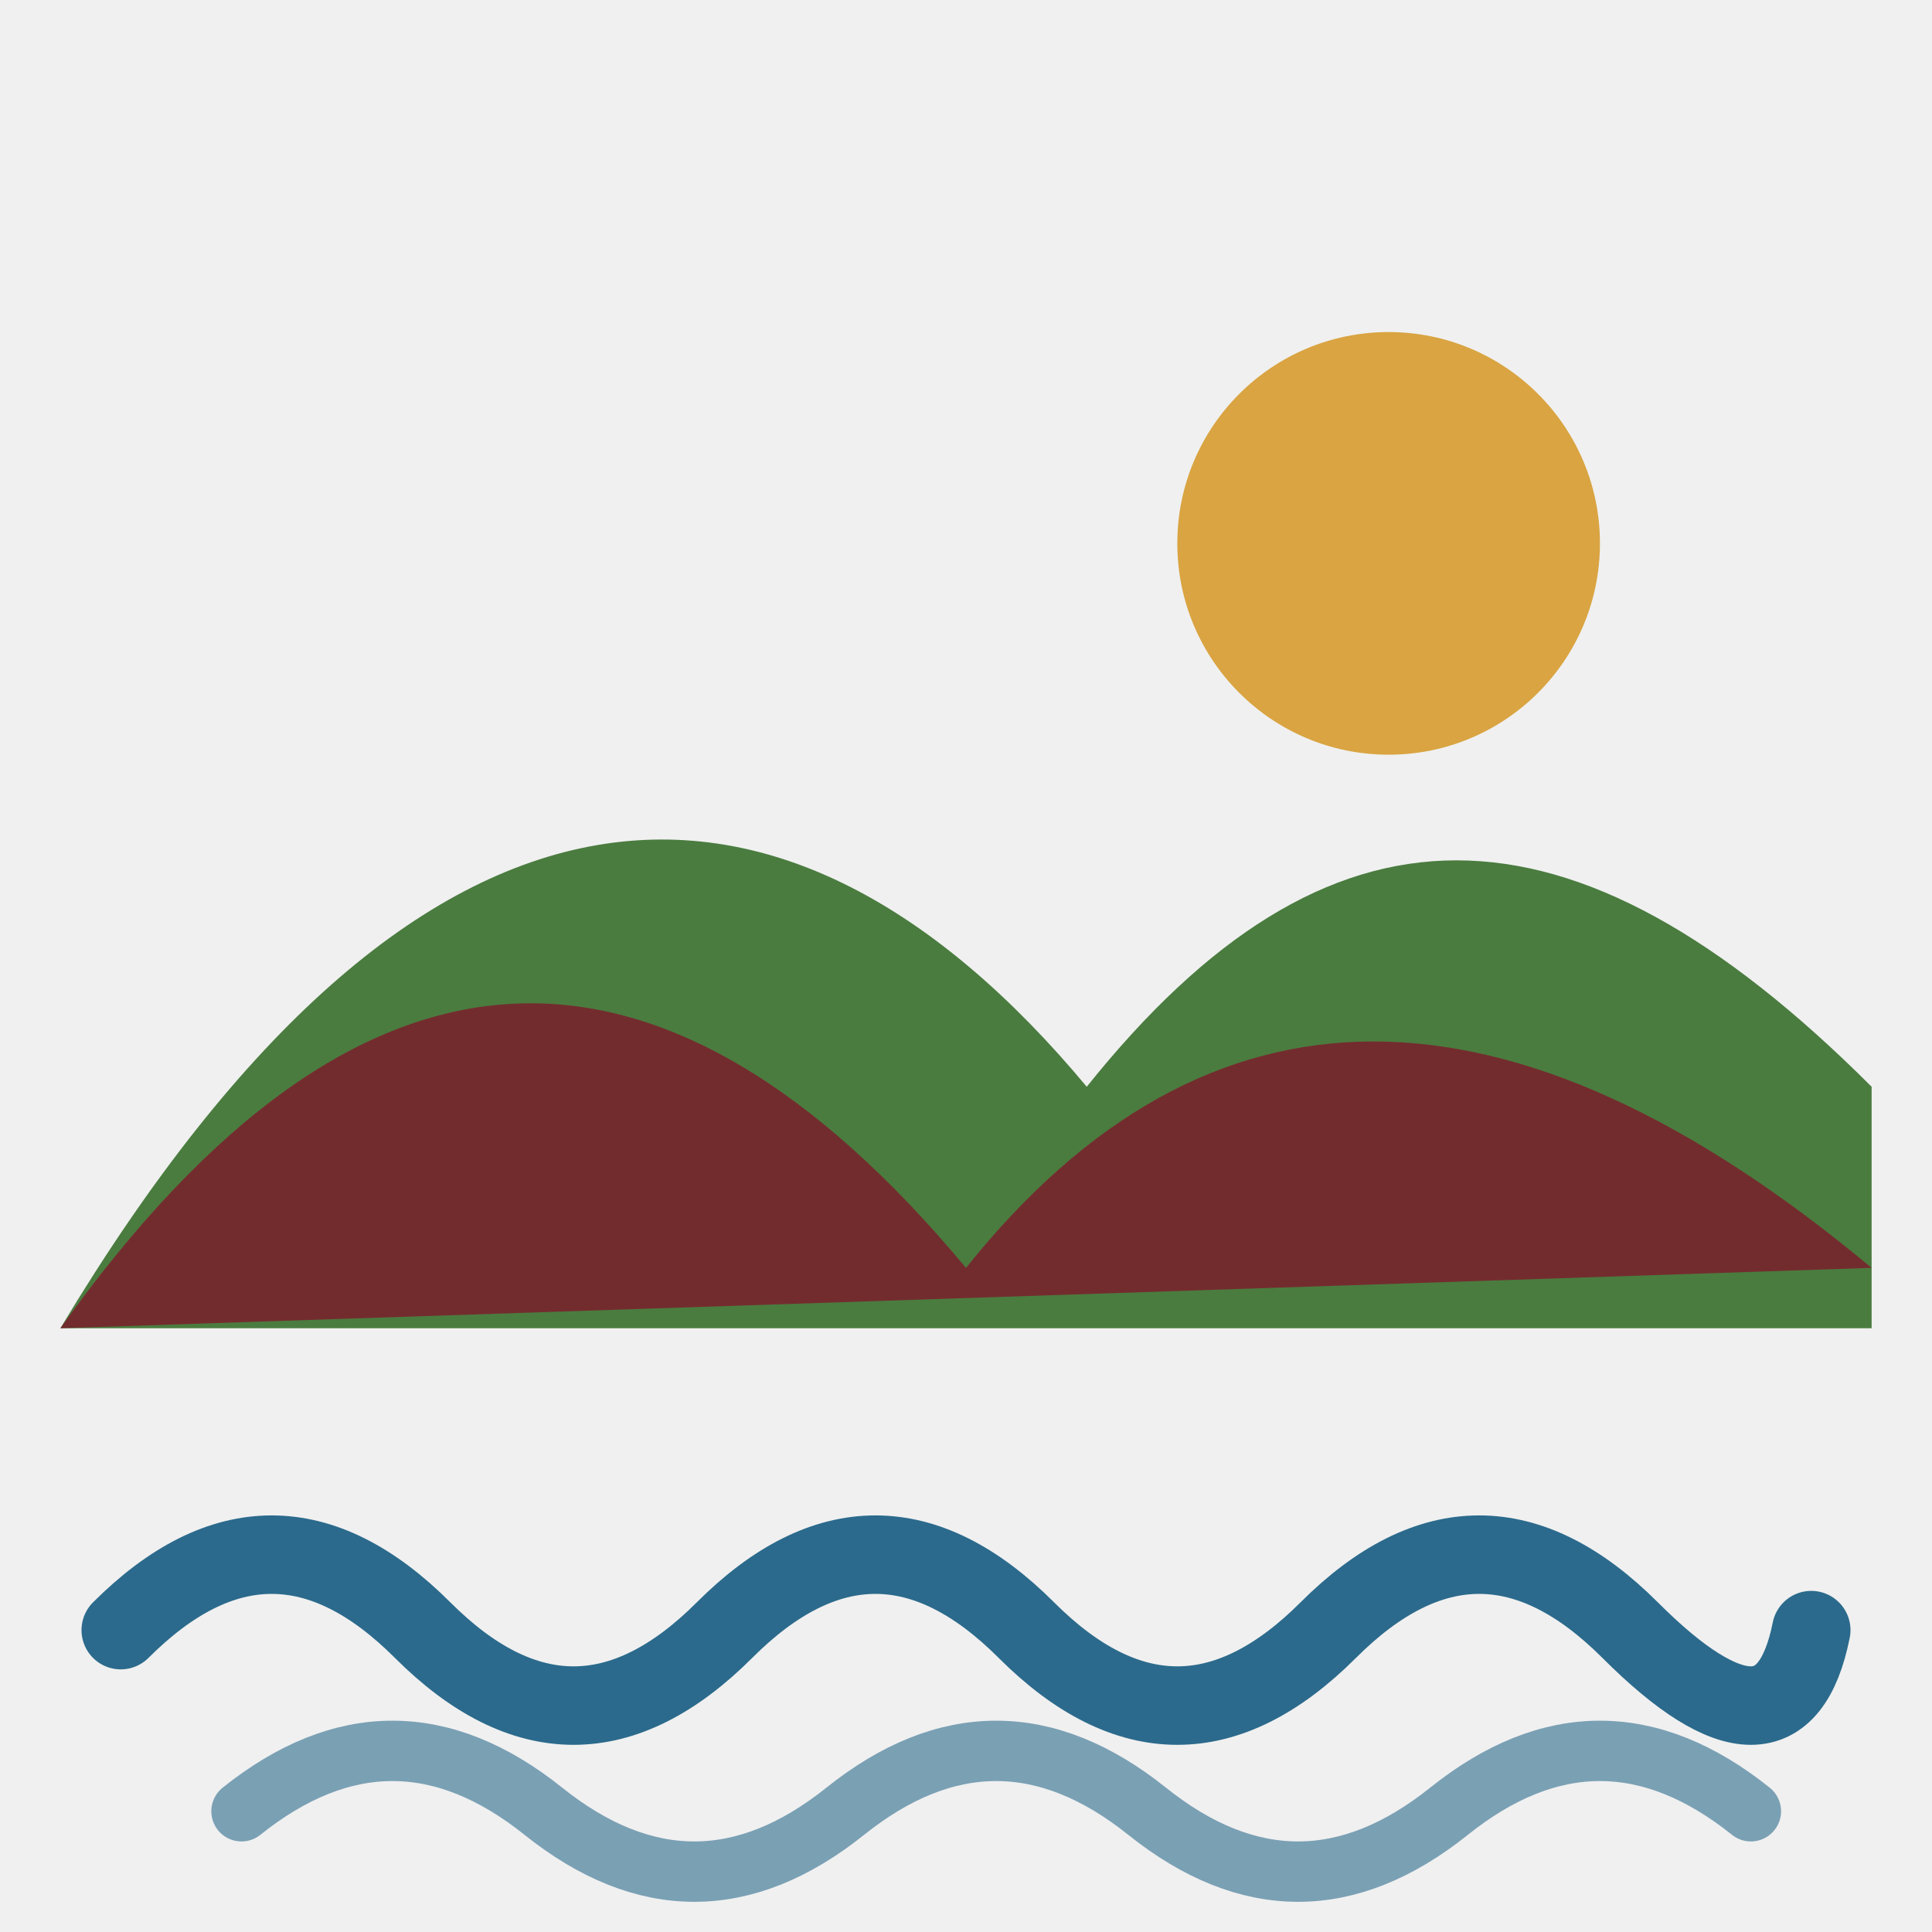
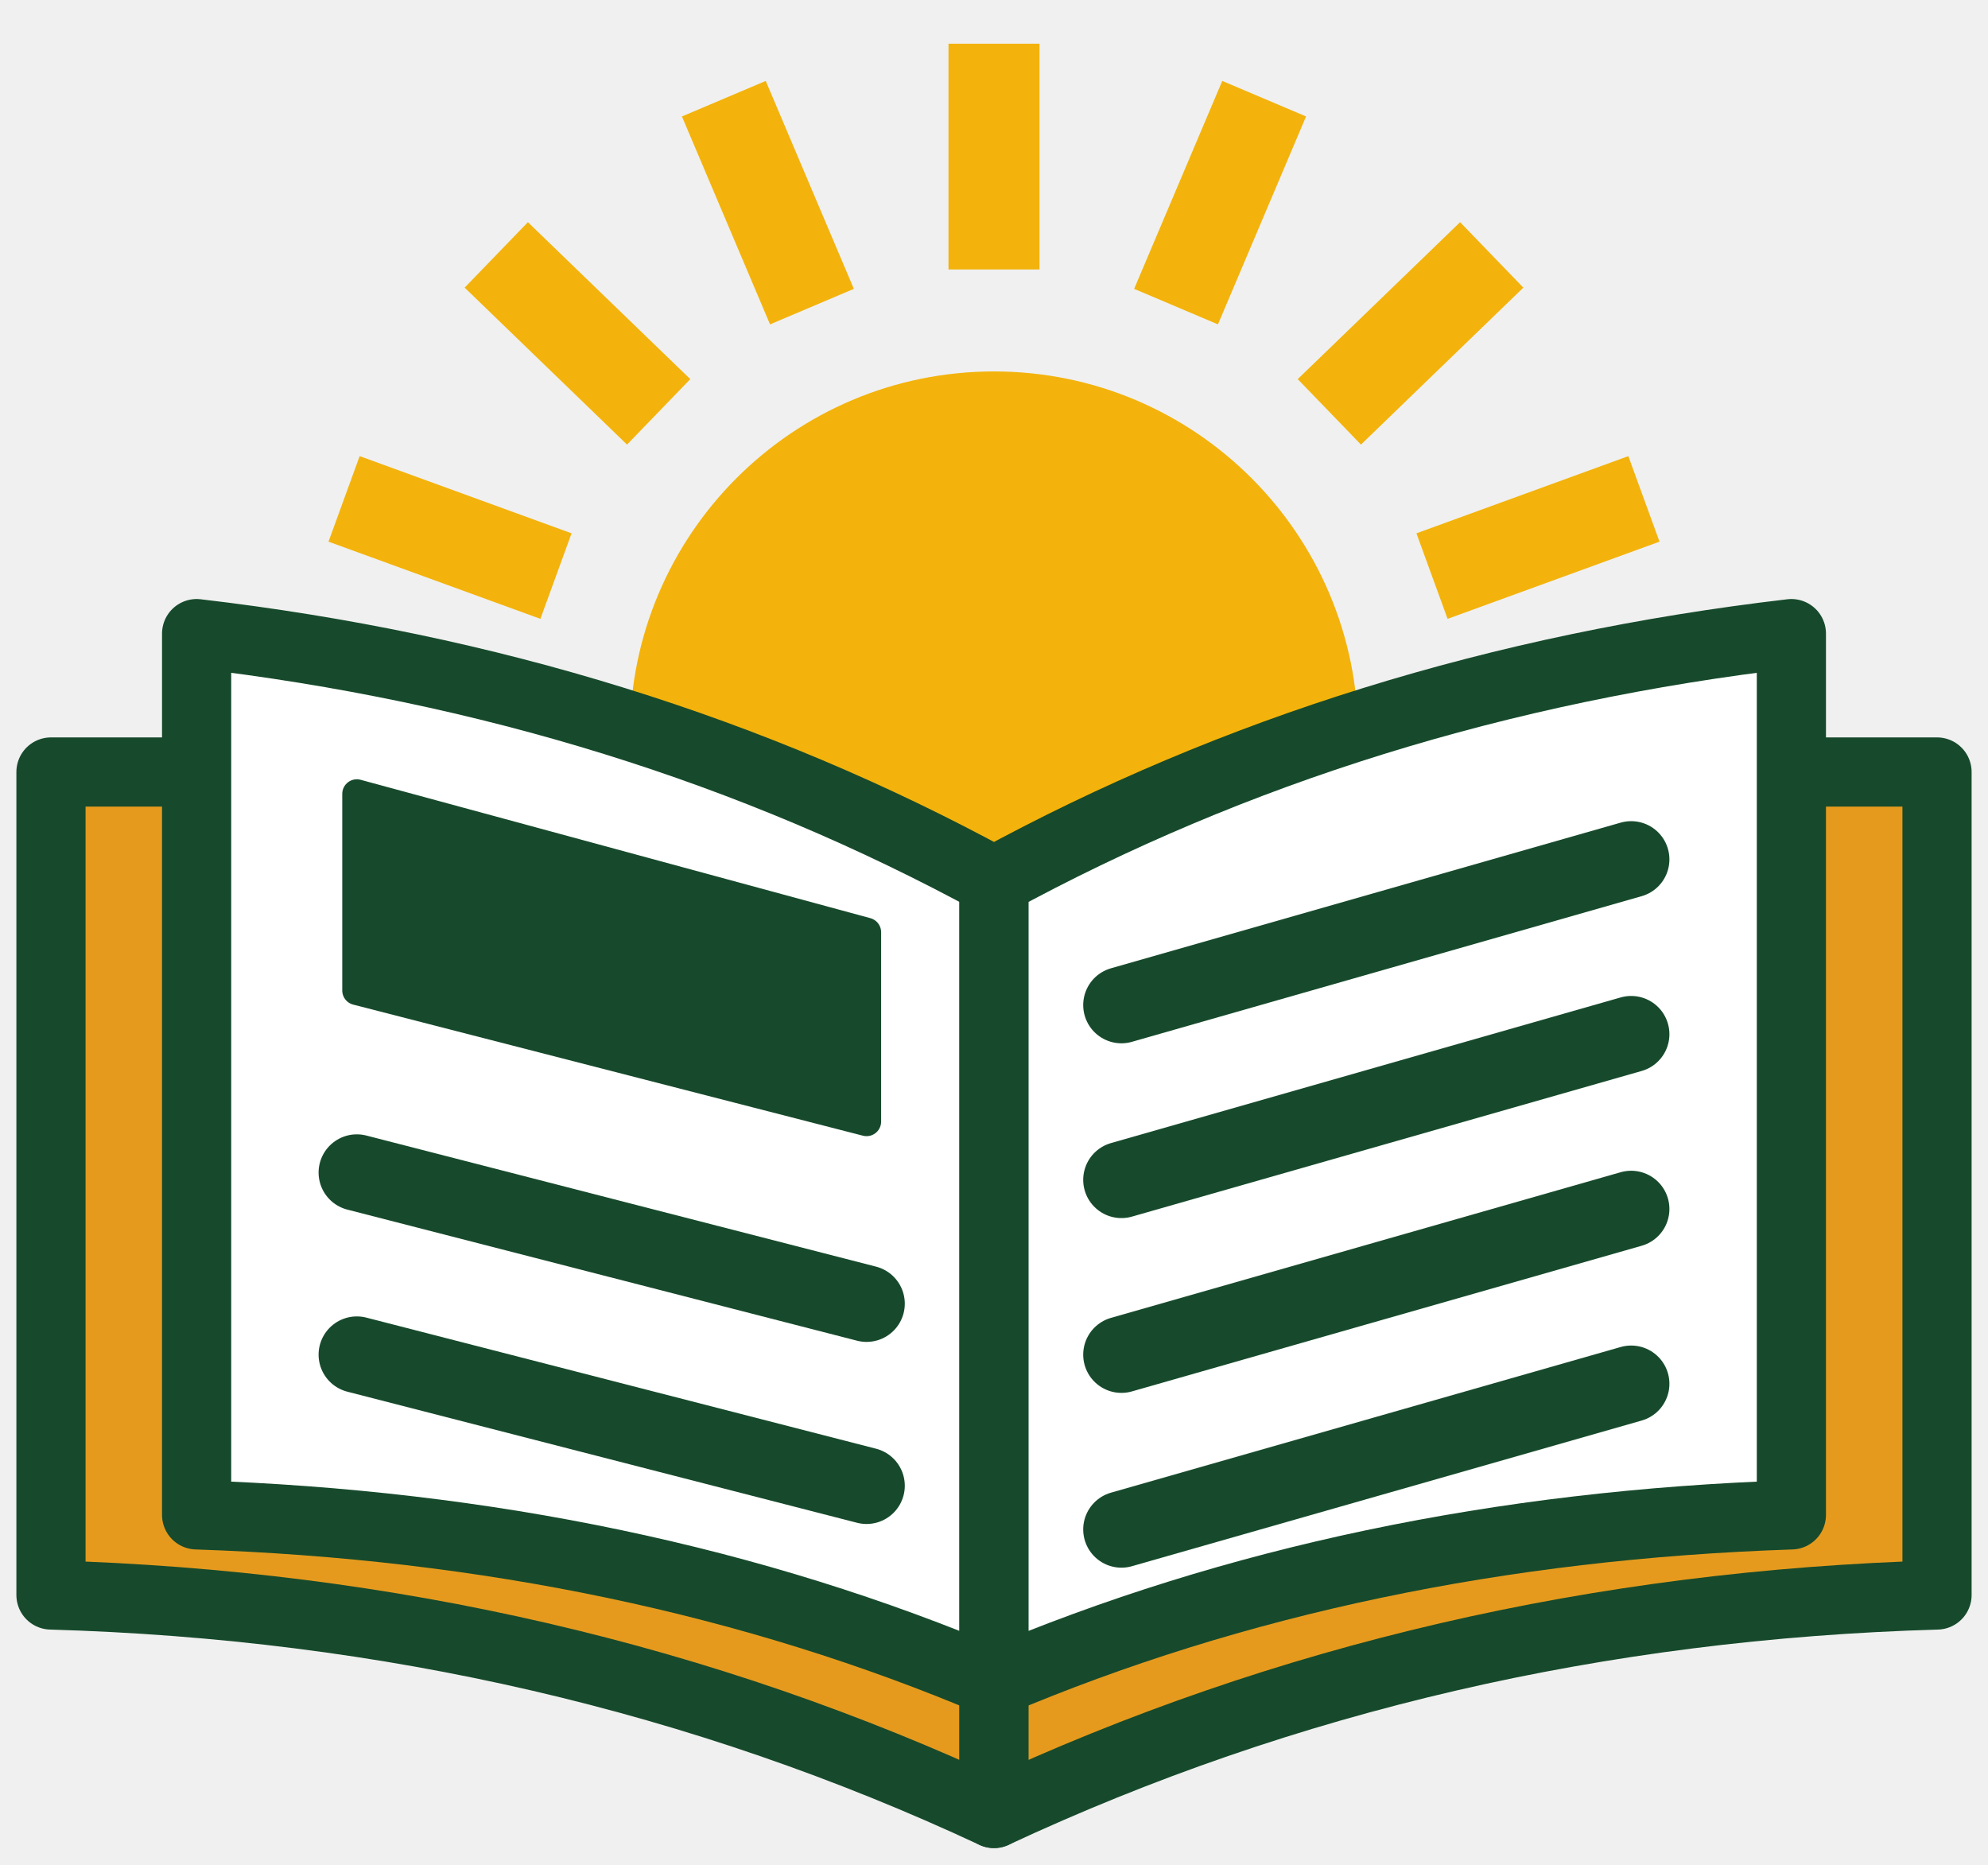
- <svg xmlns="http://www.w3.org/2000/svg" viewBox="0 0 64 64">
-   <circle cx="46" cy="18" r="7" fill="#d9a441" />
-   <path d="M2 44C14 24 26 24 36 36c8-10 16-10 26 0v8H2z" fill="#4a7c3f" />
-   <path d="M2 44c10-14 20-14 30-2 8-10 18-10 30 0" fill="#7a1f2b" opacity=".85" />
-   <path d="M4 54q5-5 10 0t10 0 10 0 10 0 10 0 6 0" stroke="#2b6a8c" stroke-width="2.6" fill="none" stroke-linecap="round" />
-   <path d="M8 60q5-4 10 0t10 0 10 0 10 0 10 0" stroke="#2b6a8c" stroke-width="2" fill="none" stroke-linecap="round" opacity=".6" />
+ <svg xmlns="http://www.w3.org/2000/svg" viewBox="12 10 546 512">
+   <circle cx="285" cy="212" r="100" fill="#f3b30c" />
+   <g stroke="#f3b30c" stroke-width="25">
+     <line x1="164.7" y1="168.2" x2="106.5" y2="147.0" />
+     <line x1="192.9" y1="123.1" x2="148.3" y2="80.0" />
+     <line x1="235.0" y1="94.2" x2="210.8" y2="37.1" />
+     <line x1="285.0" y1="84.0" x2="285.0" y2="22.0" />
+     <line x1="335.0" y1="94.2" x2="359.2" y2="37.1" />
+     <line x1="377.1" y1="123.1" x2="421.7" y2="80.0" />
+     <line x1="405.3" y1="168.2" x2="463.5" y2="147.0" />
+   </g>
+   <g stroke="#174a2c" stroke-width="19" stroke-linejoin="round" fill="#e59a1e">
+     <path d="M66 222 H26 V448 Q165 452 285 508 V472 Z" />
+     <path d="M 504 222 H 544 V 448 Q 405 452 285 508 V 472 Z" />
+   </g>
+   <g stroke="#174a2c" stroke-width="19" stroke-linejoin="round" fill="#fff">
+     <path d="M66 184 Q186 198 285 252 V472 Q186 430 66 426 Z" />
+     <path d="M 504 184 Q 384 198 285 252 V 472 Q 384 430 504 426 Z" />
+   </g>
+   <path d="M110 228 L250 266 V318 L110 282 Z" fill="#174a2c" stroke="#174a2c" stroke-width="8" stroke-linejoin="round" />
+   <g stroke="#174a2c" stroke-width="21" stroke-linecap="round">
+     <line x1="110" y1="332" x2="250" y2="368" />
+     <line x1="110" y1="382" x2="250" y2="418" />
+     <line x1="320" y1="286" x2="460" y2="246" />
+     <line x1="320" y1="334" x2="460" y2="294" />
+     <line x1="320" y1="382" x2="460" y2="342" />
+     <line x1="320" y1="430" x2="460" y2="390" />
+   </g>
</svg>
